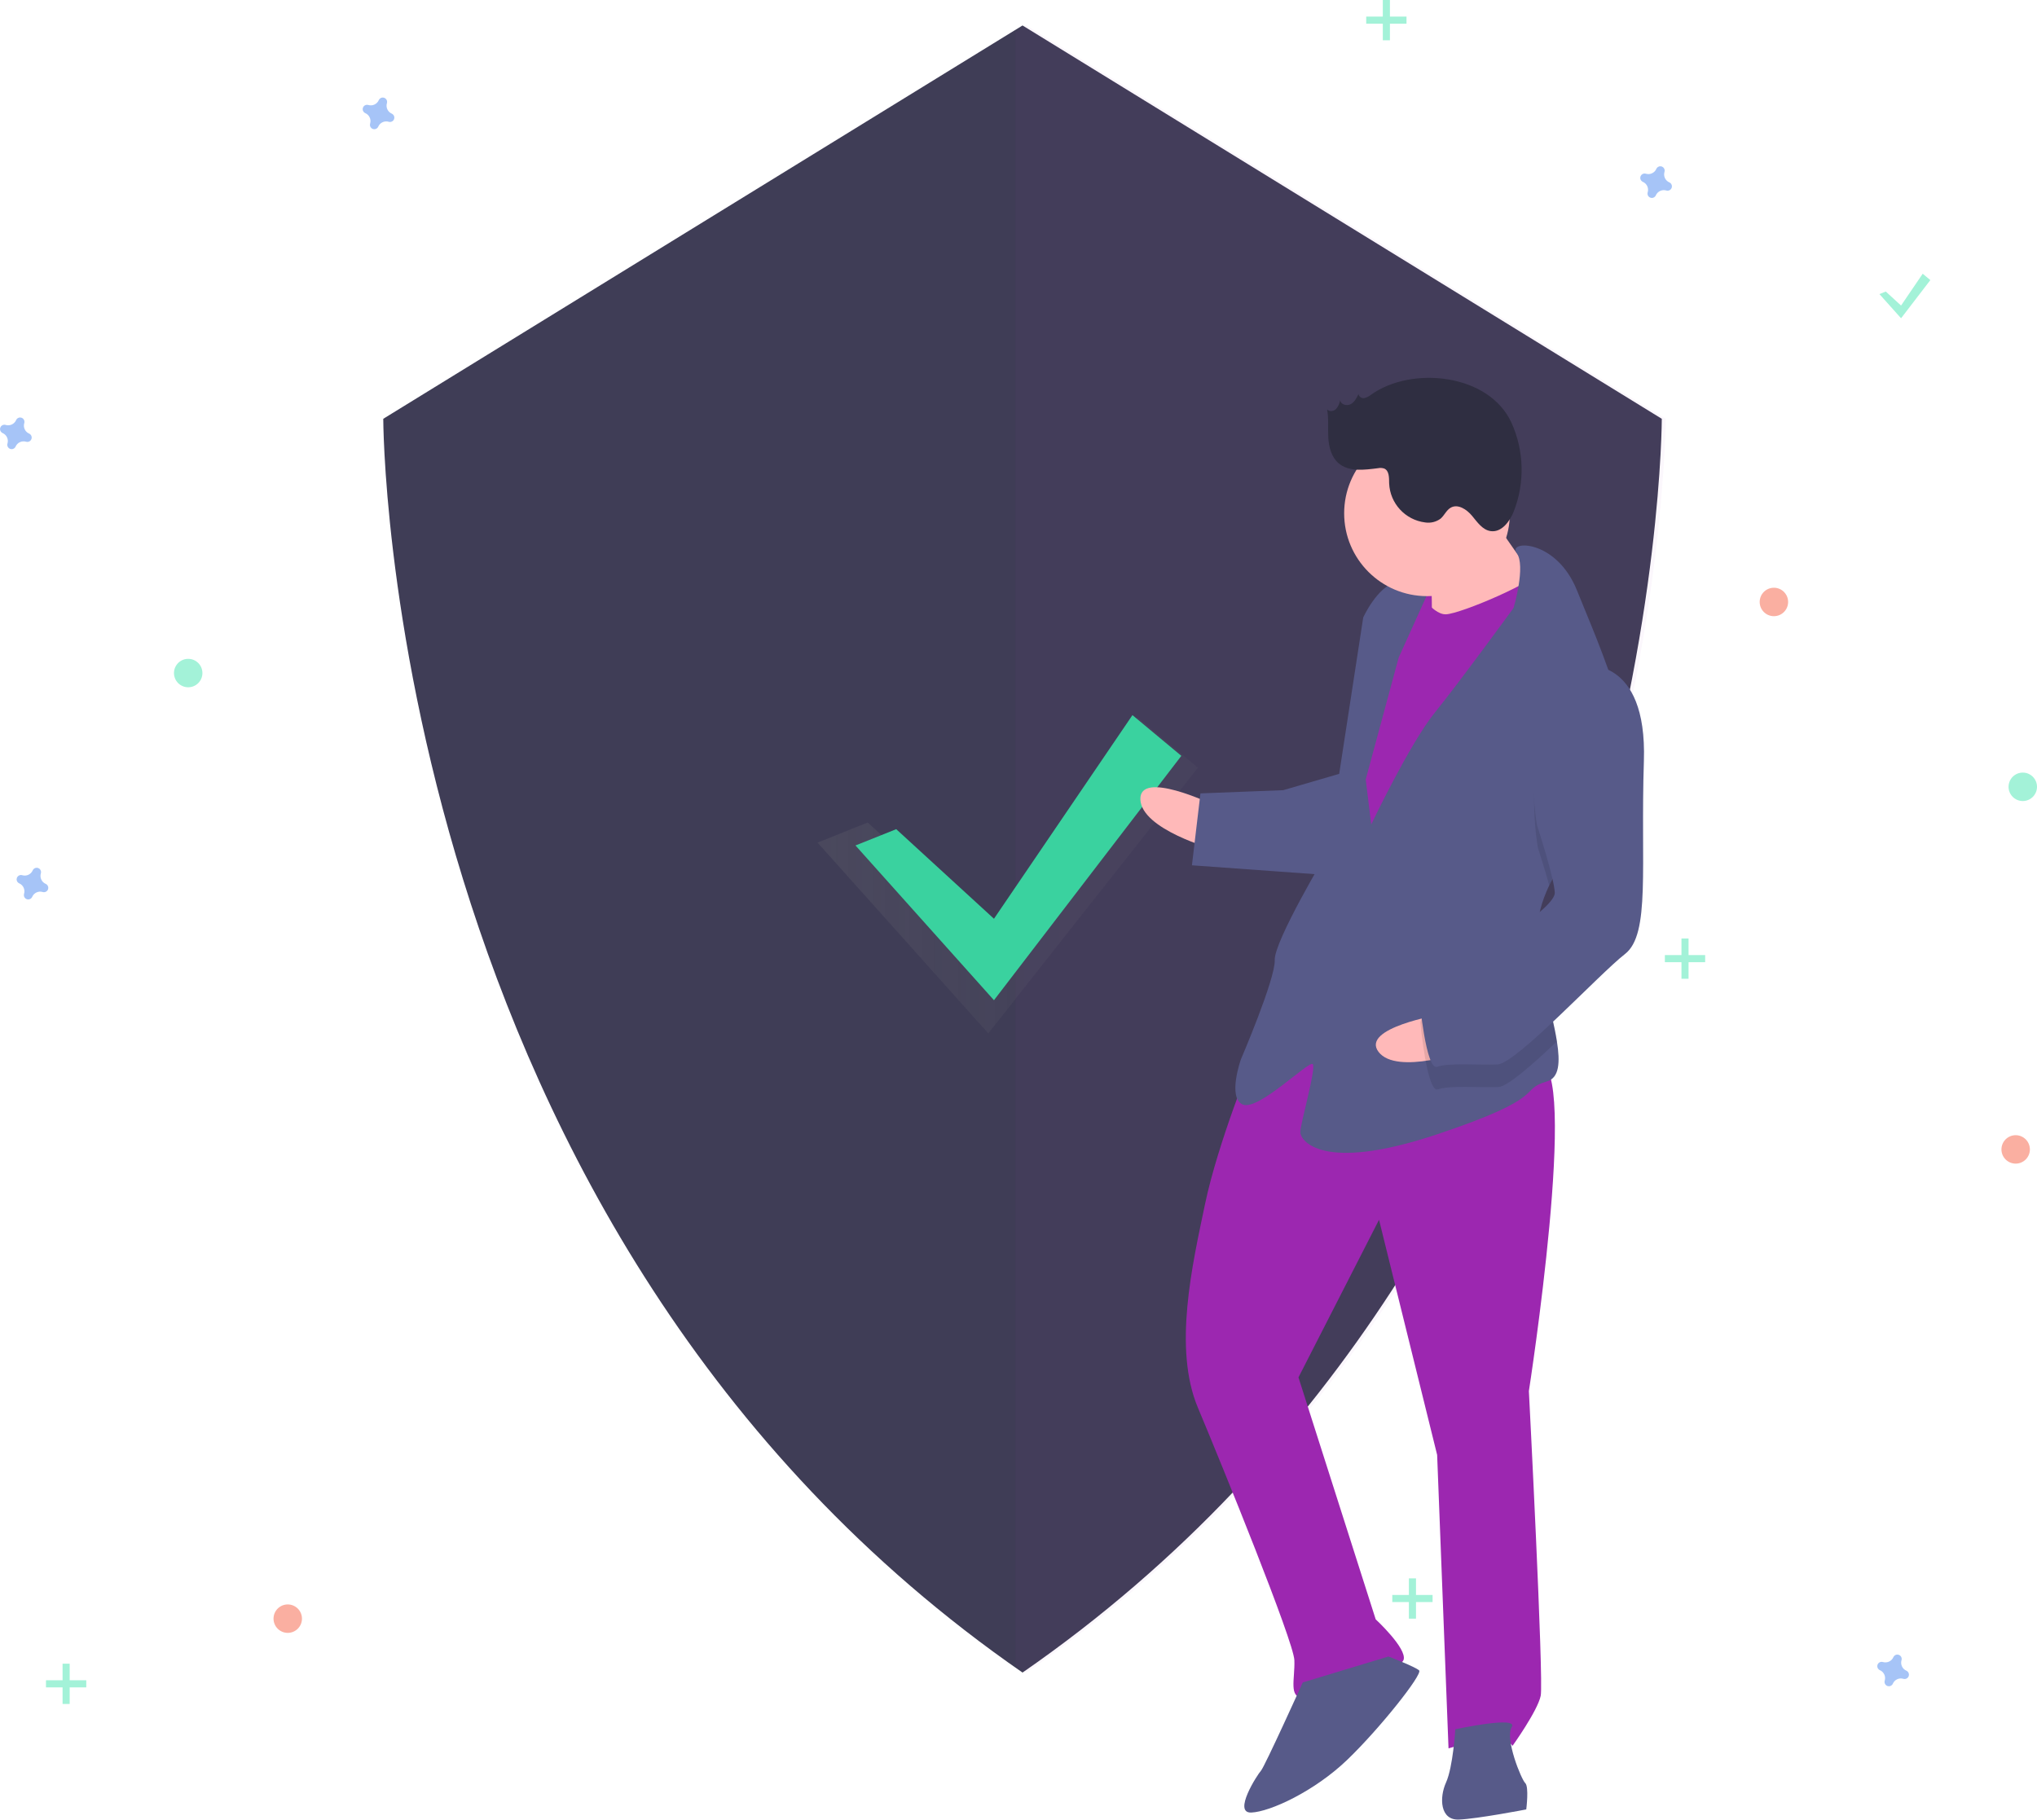
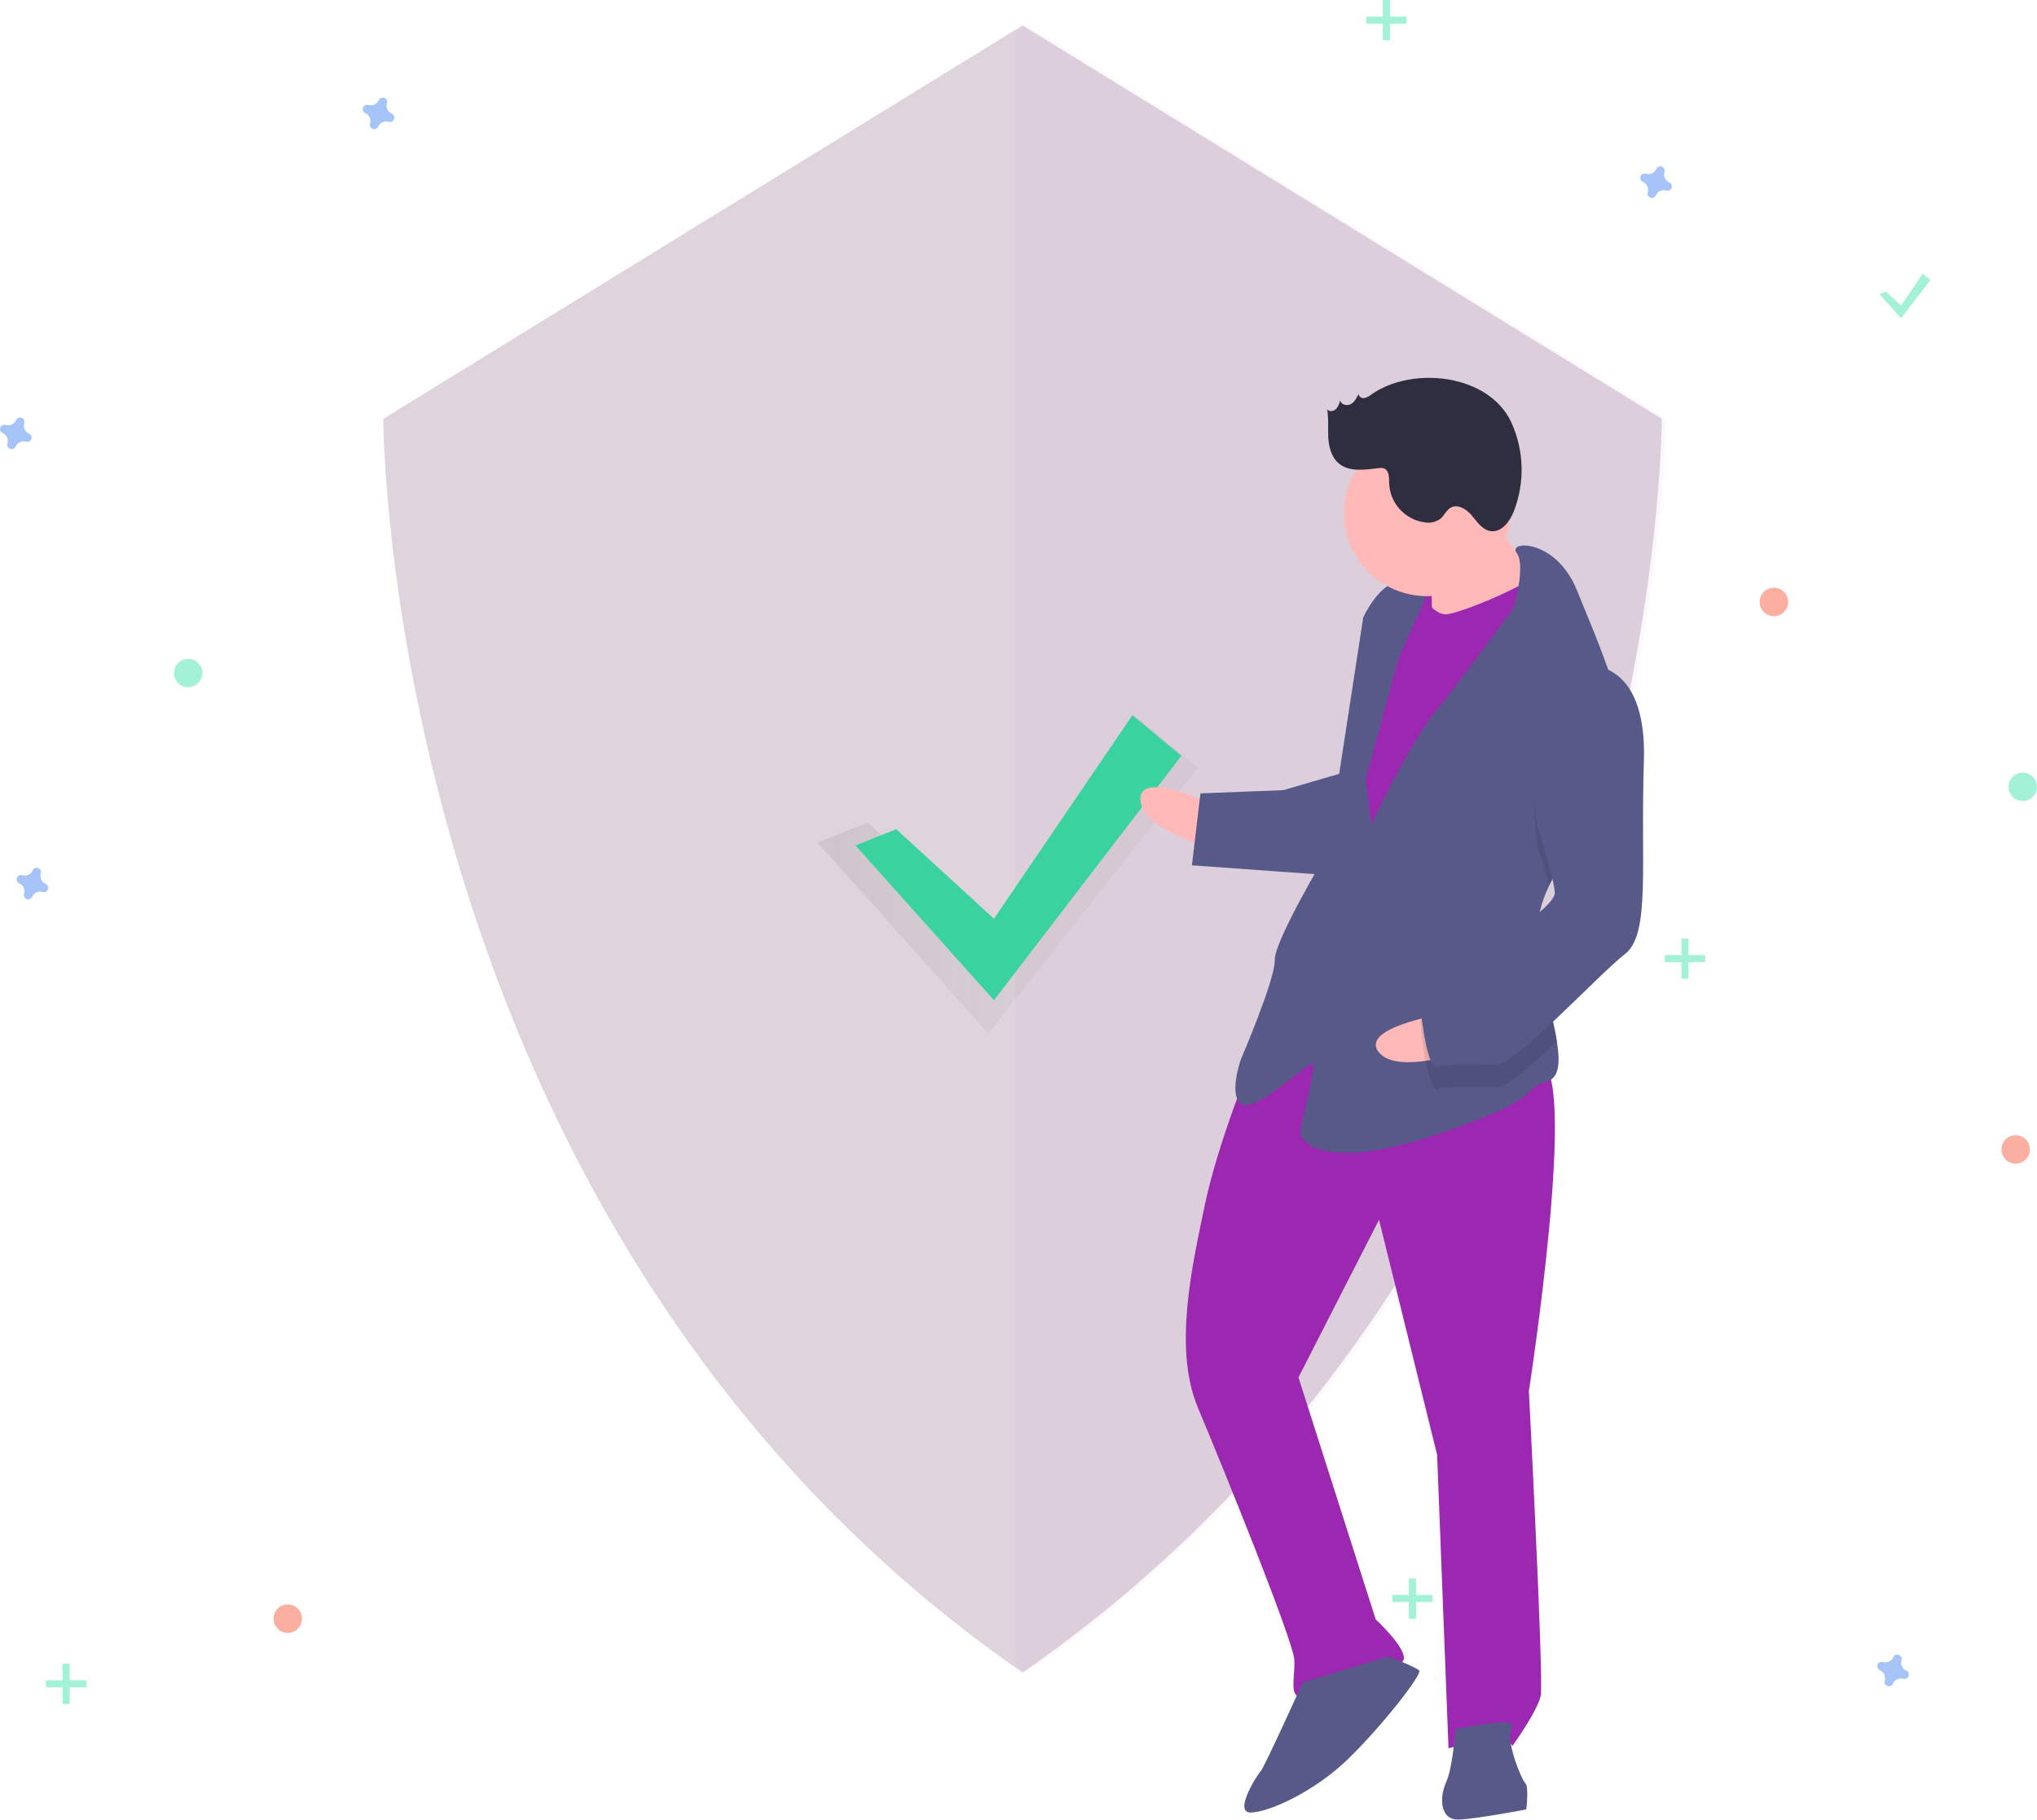
- <svg xmlns="http://www.w3.org/2000/svg" id="f921693e-33a8-40f4-b606-3710578972cc" data-name="Layer 1" width="859.399" height="767.784" viewBox="0 0 859.399 767.784">
-   <defs>
+ <svg xmlns="http://www.w3.org/2000/svg" id="f921693e-33a8-40f4-b606-3710578972cc" data-name="Layer 1" width="859.399" height="767.784" viewBox="0 0 859.399 767.784" version="1.1">
+   <defs id="defs9">
    <linearGradient id="b629f179-8ab2-4411-a7df-956765958247" x1="344.921" y1="369.397" x2="505.399" y2="369.397" gradientUnits="userSpaceOnUse">
-       <stop offset="0" stop-color="gray" stop-opacity="0.25" />
-       <stop offset="0.535" stop-color="gray" stop-opacity="0.12" />
-       <stop offset="1" stop-color="gray" stop-opacity="0.1" />
+       <stop offset="0" stop-color="gray" stop-opacity="0.25" id="stop2" />
+       <stop offset="0.535" stop-color="gray" stop-opacity="0.12" id="stop4" />
+       <stop offset="1" stop-color="gray" stop-opacity="0.1" id="stop6" />
    </linearGradient>
  </defs>
-   <path d="M601.7,76.854,331.998,242.825s0,342.314,269.702,529.031c269.702-186.717,269.702-529.031,269.702-529.031Z" transform="translate(-170.3004 -66.10811)" fill="#3f3d56" />
-   <path d="M603.31,76.854l-4.61,2.837V768.618c1.531,1.082,3.062,2.165,4.61,3.238,269.702-186.717,269.702-529.031,269.702-529.031Z" transform="translate(-170.3004 -66.10811)" fill="#9c27b0" opacity="0.04" />
-   <g opacity="0.7">
-     <polygon points="366.106 347.068 416.949 393.674 479.977 302.75 505.399 323.935 416.949 436.044 344.921 355.542 366.106 347.068" fill="url(#b629f179-8ab2-4411-a7df-956765958247)" />
+   <path d="M601.7,76.854,331.998,242.825s0,342.314,269.702,529.031c269.702-186.717,269.702-529.031,269.702-529.031Z" transform="translate(-170.3004 -66.10811)" fill="#3f3d56" id="path13" style="fill:#dfd4dc" />
+   <path d="M603.31,76.854l-4.61,2.837V768.618c1.531,1.082,3.062,2.165,4.61,3.238,269.702-186.717,269.702-529.031,269.702-529.031Z" transform="translate(-170.3004 -66.10811)" fill="#9c27b0" opacity="0.04" id="path15" />
+   <g opacity="0.7" id="g19">
+     <polygon points="366.106 347.068 416.949 393.674 479.977 302.75 505.399 323.935 416.949 436.044 344.921 355.542 366.106 347.068" fill="url(#b629f179-8ab2-4411-a7df-956765958247)" id="polygon17" />
  </g>
-   <polygon points="378.106 349.868 419.349 387.674 477.777 301.75 498.399 318.935 419.349 422.044 360.921 356.742 378.106 349.868" fill="#3ad29f" />
-   <path d="M335.59,114.064a3.675,3.675,0,0,1-2.047-4.441,1.766,1.766,0,0,0,.08-.408h0a1.843,1.843,0,0,0-3.31-1.221h0a1.766,1.766,0,0,0-.204.362,3.675,3.675,0,0,1-4.441,2.047,1.766,1.766,0,0,0-.408-.08h0a1.843,1.843,0,0,0-1.221,3.31h0a1.766,1.766,0,0,0,.362.204,3.675,3.675,0,0,1,2.047,4.441,1.766,1.766,0,0,0-.08.408h0a1.843,1.843,0,0,0,3.31,1.221h0a1.766,1.766,0,0,0,.204-.362,3.675,3.675,0,0,1,4.441-2.047,1.766,1.766,0,0,0,.408.08h0a1.843,1.843,0,0,0,1.221-3.31h0A1.766,1.766,0,0,0,335.59,114.064Z" transform="translate(-170.3004 -66.10811)" fill="#4d8af0" opacity="0.5" />
-   <path d="M189.59,439.064a3.675,3.675,0,0,1-2.047-4.441,1.766,1.766,0,0,0,.08-.408h0a1.843,1.843,0,0,0-3.31-1.221h0a1.766,1.766,0,0,0-.204.362,3.675,3.675,0,0,1-4.441,2.047,1.766,1.766,0,0,0-.408-.08h0a1.843,1.843,0,0,0-1.221,3.31h0a1.766,1.766,0,0,0,.362.204,3.675,3.675,0,0,1,2.047,4.441,1.766,1.766,0,0,0-.08.408h0a1.843,1.843,0,0,0,3.31,1.221h0a1.766,1.766,0,0,0,.204-.362,3.675,3.675,0,0,1,4.441-2.047,1.766,1.766,0,0,0,.408.08h0a1.843,1.843,0,0,0,1.221-3.31h0A1.766,1.766,0,0,0,189.59,439.064Z" transform="translate(-170.3004 -66.10811)" fill="#4d8af0" opacity="0.5" />
-   <circle cx="748.399" cy="254" r="6" fill="#f55f44" opacity="0.5" />
-   <circle cx="121.399" cy="683" r="6" fill="#f55f44" opacity="0.5" />
-   <circle cx="850.399" cy="485" r="6" fill="#f55f44" opacity="0.5" />
-   <path d="M874.59,143.064a3.675,3.675,0,0,1-2.047-4.441,1.766,1.766,0,0,0,.08-.408h0a1.843,1.843,0,0,0-3.31-1.221h0a1.766,1.766,0,0,0-.204.362,3.675,3.675,0,0,1-4.441,2.047,1.766,1.766,0,0,0-.408-.08h0a1.843,1.843,0,0,0-1.221,3.31h0a1.766,1.766,0,0,0,.362.204,3.675,3.675,0,0,1,2.047,4.441,1.766,1.766,0,0,0-.08.408h0a1.843,1.843,0,0,0,3.31,1.221h0a1.766,1.766,0,0,0,.204-.362,3.675,3.675,0,0,1,4.441-2.047,1.766,1.766,0,0,0,.408.08h0a1.843,1.843,0,0,0,1.221-3.31h0A1.766,1.766,0,0,0,874.59,143.064Z" transform="translate(-170.3004 -66.10811)" fill="#4d8af0" opacity="0.5" />
-   <path d="M974.59,771.064a3.675,3.675,0,0,1-2.047-4.441,1.766,1.766,0,0,0,.08-.408h0a1.843,1.843,0,0,0-3.31-1.221h0a1.766,1.766,0,0,0-.204.362,3.675,3.675,0,0,1-4.441,2.047,1.766,1.766,0,0,0-.408-.08h0a1.843,1.843,0,0,0-1.221,3.31h0a1.766,1.766,0,0,0,.362.204,3.675,3.675,0,0,1,2.047,4.441,1.766,1.766,0,0,0-.08.408h0a1.843,1.843,0,0,0,3.31,1.221h0a1.766,1.766,0,0,0,.204-.362,3.675,3.675,0,0,1,4.441-2.047,1.766,1.766,0,0,0,.408.08h0a1.843,1.843,0,0,0,1.221-3.31h0A1.766,1.766,0,0,0,974.59,771.064Z" transform="translate(-170.3004 -66.10811)" fill="#4d8af0" opacity="0.5" />
-   <path d="M182.59,249.064a3.675,3.675,0,0,1-2.047-4.441,1.766,1.766,0,0,0,.08-.408h0a1.843,1.843,0,0,0-3.31-1.221h0a1.766,1.766,0,0,0-.204.362,3.675,3.675,0,0,1-4.441,2.047,1.766,1.766,0,0,0-.408-.08h0a1.843,1.843,0,0,0-1.221,3.31h0a1.766,1.766,0,0,0,.362.204,3.675,3.675,0,0,1,2.047,4.441,1.766,1.766,0,0,0-.08.408h0a1.843,1.843,0,0,0,3.31,1.221h0a1.766,1.766,0,0,0,.204-.362,3.675,3.675,0,0,1,4.441-2.047,1.766,1.766,0,0,0,.408.08h0a1.843,1.843,0,0,0,1.221-3.31h0A1.766,1.766,0,0,0,182.59,249.064Z" transform="translate(-170.3004 -66.10811)" fill="#4d8af0" opacity="0.5" />
-   <circle cx="79.399" cy="284" r="6" fill="#47e6b1" opacity="0.5" />
-   <circle cx="853.399" cy="332" r="6" fill="#47e6b1" opacity="0.5" />
-   <g opacity="0.5">
-     <rect x="583.399" width="3" height="17" fill="#47e6b1" />
-     <rect x="753.7" y="66.108" width="3" height="17" transform="translate(659.5073 -746.6996) rotate(90)" fill="#47e6b1" />
+   <polygon points="378.106 349.868 419.349 387.674 477.777 301.75 498.399 318.935 419.349 422.044 360.921 356.742 378.106 349.868" fill="#3ad29f" id="polygon21" />
+   <path d="M335.59,114.064a3.675,3.675,0,0,1-2.047-4.441,1.766,1.766,0,0,0,.08-.408h0a1.843,1.843,0,0,0-3.31-1.221h0a1.766,1.766,0,0,0-.204.362,3.675,3.675,0,0,1-4.441,2.047,1.766,1.766,0,0,0-.408-.08h0a1.843,1.843,0,0,0-1.221,3.31h0a1.766,1.766,0,0,0,.362.204,3.675,3.675,0,0,1,2.047,4.441,1.766,1.766,0,0,0-.08.408h0a1.843,1.843,0,0,0,3.31,1.221h0a1.766,1.766,0,0,0,.204-.362,3.675,3.675,0,0,1,4.441-2.047,1.766,1.766,0,0,0,.408.08h0a1.843,1.843,0,0,0,1.221-3.31h0A1.766,1.766,0,0,0,335.59,114.064Z" transform="translate(-170.3004 -66.10811)" fill="#4d8af0" opacity="0.5" id="path23" />
+   <path d="M189.59,439.064a3.675,3.675,0,0,1-2.047-4.441,1.766,1.766,0,0,0,.08-.408h0a1.843,1.843,0,0,0-3.31-1.221h0a1.766,1.766,0,0,0-.204.362,3.675,3.675,0,0,1-4.441,2.047,1.766,1.766,0,0,0-.408-.08h0a1.843,1.843,0,0,0-1.221,3.31h0a1.766,1.766,0,0,0,.362.204,3.675,3.675,0,0,1,2.047,4.441,1.766,1.766,0,0,0-.08.408h0a1.843,1.843,0,0,0,3.31,1.221h0a1.766,1.766,0,0,0,.204-.362,3.675,3.675,0,0,1,4.441-2.047,1.766,1.766,0,0,0,.408.08h0a1.843,1.843,0,0,0,1.221-3.31h0A1.766,1.766,0,0,0,189.59,439.064Z" transform="translate(-170.3004 -66.10811)" fill="#4d8af0" opacity="0.5" id="path25" />
+   <circle cx="748.399" cy="254" r="6" fill="#f55f44" opacity="0.5" id="circle27" />
+   <circle cx="121.399" cy="683" r="6" fill="#f55f44" opacity="0.5" id="circle29" />
+   <circle cx="850.399" cy="485" r="6" fill="#f55f44" opacity="0.5" id="circle31" />
+   <path d="M874.59,143.064a3.675,3.675,0,0,1-2.047-4.441,1.766,1.766,0,0,0,.08-.408h0a1.843,1.843,0,0,0-3.31-1.221h0a1.766,1.766,0,0,0-.204.362,3.675,3.675,0,0,1-4.441,2.047,1.766,1.766,0,0,0-.408-.08h0a1.843,1.843,0,0,0-1.221,3.31h0a1.766,1.766,0,0,0,.362.204,3.675,3.675,0,0,1,2.047,4.441,1.766,1.766,0,0,0-.08.408h0a1.843,1.843,0,0,0,3.31,1.221h0a1.766,1.766,0,0,0,.204-.362,3.675,3.675,0,0,1,4.441-2.047,1.766,1.766,0,0,0,.408.08h0a1.843,1.843,0,0,0,1.221-3.31h0A1.766,1.766,0,0,0,874.59,143.064Z" transform="translate(-170.3004 -66.10811)" fill="#4d8af0" opacity="0.5" id="path33" />
+   <path d="M974.59,771.064a3.675,3.675,0,0,1-2.047-4.441,1.766,1.766,0,0,0,.08-.408h0a1.843,1.843,0,0,0-3.31-1.221h0a1.766,1.766,0,0,0-.204.362,3.675,3.675,0,0,1-4.441,2.047,1.766,1.766,0,0,0-.408-.08h0a1.843,1.843,0,0,0-1.221,3.31h0a1.766,1.766,0,0,0,.362.204,3.675,3.675,0,0,1,2.047,4.441,1.766,1.766,0,0,0-.08.408h0a1.843,1.843,0,0,0,3.31,1.221h0a1.766,1.766,0,0,0,.204-.362,3.675,3.675,0,0,1,4.441-2.047,1.766,1.766,0,0,0,.408.08h0a1.843,1.843,0,0,0,1.221-3.31h0A1.766,1.766,0,0,0,974.59,771.064Z" transform="translate(-170.3004 -66.10811)" fill="#4d8af0" opacity="0.5" id="path35" />
+   <path d="M182.59,249.064a3.675,3.675,0,0,1-2.047-4.441,1.766,1.766,0,0,0,.08-.408h0a1.843,1.843,0,0,0-3.31-1.221h0a1.766,1.766,0,0,0-.204.362,3.675,3.675,0,0,1-4.441,2.047,1.766,1.766,0,0,0-.408-.08h0a1.843,1.843,0,0,0-1.221,3.31h0a1.766,1.766,0,0,0,.362.204,3.675,3.675,0,0,1,2.047,4.441,1.766,1.766,0,0,0-.08.408h0a1.843,1.843,0,0,0,3.31,1.221h0a1.766,1.766,0,0,0,.204-.362,3.675,3.675,0,0,1,4.441-2.047,1.766,1.766,0,0,0,.408.08h0a1.843,1.843,0,0,0,1.221-3.31h0A1.766,1.766,0,0,0,182.59,249.064Z" transform="translate(-170.3004 -66.10811)" fill="#4d8af0" opacity="0.5" id="path37" />
+   <circle cx="79.399" cy="284" r="6" fill="#47e6b1" opacity="0.5" id="circle39" />
+   <circle cx="853.399" cy="332" r="6" fill="#47e6b1" opacity="0.5" id="circle41" />
+   <g opacity="0.5" id="g47">
+     <rect x="583.399" width="3" height="17" fill="#47e6b1" id="rect43" />
+     <rect x="753.7" y="66.108" width="3" height="17" transform="translate(659.5073 -746.6996) rotate(90)" fill="#47e6b1" id="rect45" />
  </g>
-   <g opacity="0.5">
-     <rect x="594.399" y="666" width="3" height="17" fill="#47e6b1" />
-     <rect x="764.7" y="732.108" width="3" height="17" transform="translate(1336.507 -91.69959) rotate(90)" fill="#47e6b1" />
+   <g opacity="0.5" id="g53">
+     <rect x="594.399" y="666" width="3" height="17" fill="#47e6b1" id="rect49" />
+     <rect x="764.7" y="732.108" width="3" height="17" transform="translate(1336.507 -91.69959) rotate(90)" fill="#47e6b1" id="rect51" />
  </g>
-   <g opacity="0.5">
-     <rect x="26.399" y="702" width="3" height="17" fill="#47e6b1" />
-     <rect x="196.7" y="768.108" width="3" height="17" transform="translate(804.5073 512.3004) rotate(90)" fill="#47e6b1" />
+   <g opacity="0.5" id="g59">
+     <rect x="26.399" y="702" width="3" height="17" fill="#47e6b1" id="rect55" />
+     <rect x="196.7" y="768.108" width="3" height="17" transform="translate(804.5073 512.3004) rotate(90)" fill="#47e6b1" id="rect57" />
  </g>
-   <g opacity="0.5">
-     <rect x="709.399" y="396" width="3" height="17" fill="#47e6b1" />
-     <rect x="879.7" y="462.108" width="3" height="17" transform="translate(1181.507 -476.6996) rotate(90)" fill="#47e6b1" />
+   <g opacity="0.5" id="g65">
+     <rect x="709.399" y="396" width="3" height="17" fill="#47e6b1" id="rect61" />
+     <rect x="879.7" y="462.108" width="3" height="17" transform="translate(1181.507 -476.6996) rotate(90)" fill="#47e6b1" id="rect63" />
  </g>
-   <polygon points="795.606 123.018 802.049 128.924 811.177 115.5 814.399 118.185 802.049 134.294 792.921 124.092 795.606 123.018" fill="#47e6b1" opacity="0.5" />
-   <rect x="760.29" y="305.8" width="22.242" height="28.597" transform="translate(-182.1246 -35.97628) rotate(-2.22071)" fill="#9c27b0" />
-   <path d="M681.71,405.459s-30.779-14.706-30.286-2.005,31.025,21.056,31.025,21.056Z" transform="translate(-170.3004 -66.10811)" fill="#ffb9b9" />
-   <path d="M698.597,512.919s-14.521,35.542-19.886,61.189-13.536,60.942-3.026,85.974,40.392,98.599,40.7,106.537-2.559,15.999,3.791,15.752,40.907-11.126,42.31-15.95-11.79-17.032-11.79-17.032L718.117,647.306,752.107,580.801l24.516,99.215,4.802,123.828s23.567-7.274,26.988-1.047c0,0,10.559-14.719,11.9-21.131s-4.987-128.591-4.987-128.591,21.632-139.163,4.169-138.486S733.633,473.402,698.597,512.919Z" transform="translate(-170.3004 -66.10811)" fill="#9c27b0" />
-   <path d="M719.929,776.02s-16.109,35.603-17.635,37.252-12.023,17.955-4.085,17.648,26.68-8.984,40.476-22.239,31.984-36.219,30.335-37.745-12.947-5.858-12.947-5.858Z" transform="translate(-170.3004 -66.10811)" fill="#575a89" />
-   <path d="M784.292,795.784s-.972,15.937-3.901,22.41-2.559,15.999,5.378,15.691,28.453-4.283,28.453-4.283,1.218-9.587-.431-11.113-8.676-18.743-5.686-23.628S784.292,795.784,784.292,795.784Z" transform="translate(-170.3004 -66.10811)" fill="#575a89" />
-   <path d="M796.036,278.601s16.922,26.373,23.518,32.477-11.962,19.543-11.962,19.543l-33.215,4.468s.418-30.225-1.293-33.338S796.036,278.601,796.036,278.601Z" transform="translate(-170.3004 -66.10811)" fill="#ffb9b9" />
-   <path d="M767.165,313.109s6.843,12.454,13.193,12.208,39.196-14.239,40.599-19.064,10.88,34.557,10.88,34.557L751.465,482.25,731.86,468.701l9.499-83.045,7.802-44.821Z" transform="translate(-170.3004 -66.10811)" fill="#9c27b0" />
-   <path d="M823.921,439.692c-3.206,6.707-5.208,13.7-4.931,20.86.012.318.025.635.053.952.761,14.693,6.173,31.686,8.115,44.044,1.409,8.865,1.008,15.336-4.18,16.856-12.577,3.668,1.834,6.289-46.826,22.485s-57.152,2.216-57.275-.959,6.891-27.296,5.242-28.822-23.074,19.974-29.548,17.045-.739-19.051-.739-19.051,14.583-33.954,14.275-41.892,22.089-45.375,22.089-45.375L745.432,326.671s5.858-12.947,13.734-14.842,14.411,2.621,14.411,2.621L760.397,343.58l-13.905,51.417,2.326,18.989s16.17-34.016,26.791-47.147,33.264-44.218,33.264-44.218,5.286-17.837,1.296-23.168c-3.991-5.346,16.647-6.147,25.446,15.771,4.664,11.616,12.236,28.939,16.979,45.068,4.227,14.289,6.223,27.646,2.036,35.281C848.229,407.237,832.129,422.568,823.921,439.692Z" transform="translate(-170.3004 -66.10811)" fill="#575a89" />
-   <path d="M854.629,395.573c-6.4,11.664-22.5,26.995-30.708,44.119-2.144-7.723-4.759-15.715-4.759-15.715s-10.031-53.669,19.64-67.539a19.858,19.858,0,0,1,13.791,3.853C856.82,374.581,858.817,387.938,854.629,395.573Z" transform="translate(-170.3004 -66.10811)" opacity="0.1" />
-   <path d="M736.843,392.191l-25.154,7.335-34.926,1.354-3.593,30.348,57.398,4.134S744.904,395.058,736.843,392.191Z" transform="translate(-170.3004 -66.10811)" fill="#575a89" />
-   <path d="M777.861,494.231s-33.652,5.583-25.971,15.71,37.492-.52,37.492-.52Z" transform="translate(-170.3004 -66.10811)" fill="#ffb9b9" />
-   <path d="M819.044,461.504c.761,14.693,6.173,31.686,8.115,44.044-10.72,10.146-20.914,19.095-24.756,19.244-7.938.308-20.7-.787-25.401.985s-7.458-28.33-7.458-28.33S772.349,487.8,784.865,482.545C793.313,478.99,809.506,469.347,819.044,461.504Z" transform="translate(-170.3004 -66.10811)" opacity="0.1" />
-   <path d="M838.433,346.913s26.865-4.222,25.414,40.353,2.832,73.027-7.973,81.396-45.903,46.298-53.84,46.606-20.7-.787-25.401.985-7.458-28.33-7.458-28.33,2.806-9.648,15.321-14.904,42.002-23.888,41.756-30.238-7.458-28.33-7.458-28.33S808.762,360.783,838.433,346.913Z" transform="translate(-170.3004 -66.10811)" fill="#575a89" />
-   <circle cx="602.045" cy="216.591" r="34.952" fill="#ffb9b9" />
-   <path d="M748.811,232.602a6.749,6.749,0,0,1-2.939,1.475,2.097,2.097,0,0,1-2.43-1.683c-.8,1.658-1.702,3.426-3.335,4.277s-4.157.137-4.393-1.689a7.706,7.706,0,0,1-1.774,3.744c-1.013.966-2.85,1.21-3.734.125.715,3.907.274,7.926.498,11.892s1.282,8.171,4.278,10.778c4.37,3.803,10.941,2.865,16.689,2.144a5.066,5.066,0,0,1,2.615.143c2.152.917,2.055,3.913,2.084,6.252a17.373,17.373,0,0,0,15.212,16.497,8.709,8.709,0,0,0,6.472-1.58c1.632-1.383,2.466-3.638,4.336-4.677,3.042-1.69,6.732.775,8.956,3.452s4.416,5.969,7.862,6.459c4.557.648,8.028-3.996,9.73-8.272a48.223,48.223,0,0,0-.958-37.47C798.467,223.729,765.964,220.448,748.811,232.602Z" transform="translate(-170.3004 -66.10811)" fill="#2f2e41" />
+   <polygon points="795.606 123.018 802.049 128.924 811.177 115.5 814.399 118.185 802.049 134.294 792.921 124.092 795.606 123.018" fill="#47e6b1" opacity="0.5" id="polygon67" />
+   <rect x="760.29" y="305.8" width="22.242" height="28.597" transform="translate(-182.1246 -35.97628) rotate(-2.22071)" fill="#9c27b0" id="rect69" />
+   <path d="M681.71,405.459s-30.779-14.706-30.286-2.005,31.025,21.056,31.025,21.056Z" transform="translate(-170.3004 -66.10811)" fill="#ffb9b9" id="path71" />
+   <path d="M698.597,512.919s-14.521,35.542-19.886,61.189-13.536,60.942-3.026,85.974,40.392,98.599,40.7,106.537-2.559,15.999,3.791,15.752,40.907-11.126,42.31-15.95-11.79-17.032-11.79-17.032L718.117,647.306,752.107,580.801l24.516,99.215,4.802,123.828s23.567-7.274,26.988-1.047c0,0,10.559-14.719,11.9-21.131s-4.987-128.591-4.987-128.591,21.632-139.163,4.169-138.486S733.633,473.402,698.597,512.919Z" transform="translate(-170.3004 -66.10811)" fill="#9c27b0" id="path73" />
+   <path d="M719.929,776.02s-16.109,35.603-17.635,37.252-12.023,17.955-4.085,17.648,26.68-8.984,40.476-22.239,31.984-36.219,30.335-37.745-12.947-5.858-12.947-5.858Z" transform="translate(-170.3004 -66.10811)" fill="#575a89" id="path75" />
+   <path d="M784.292,795.784s-.972,15.937-3.901,22.41-2.559,15.999,5.378,15.691,28.453-4.283,28.453-4.283,1.218-9.587-.431-11.113-8.676-18.743-5.686-23.628S784.292,795.784,784.292,795.784Z" transform="translate(-170.3004 -66.10811)" fill="#575a89" id="path77" />
+   <path d="M796.036,278.601s16.922,26.373,23.518,32.477-11.962,19.543-11.962,19.543l-33.215,4.468s.418-30.225-1.293-33.338S796.036,278.601,796.036,278.601Z" transform="translate(-170.3004 -66.10811)" fill="#ffb9b9" id="path79" />
+   <path d="M767.165,313.109s6.843,12.454,13.193,12.208,39.196-14.239,40.599-19.064,10.88,34.557,10.88,34.557L751.465,482.25,731.86,468.701l9.499-83.045,7.802-44.821Z" transform="translate(-170.3004 -66.10811)" fill="#9c27b0" id="path81" />
+   <path d="M823.921,439.692c-3.206,6.707-5.208,13.7-4.931,20.86.012.318.025.635.053.952.761,14.693,6.173,31.686,8.115,44.044,1.409,8.865,1.008,15.336-4.18,16.856-12.577,3.668,1.834,6.289-46.826,22.485s-57.152,2.216-57.275-.959,6.891-27.296,5.242-28.822-23.074,19.974-29.548,17.045-.739-19.051-.739-19.051,14.583-33.954,14.275-41.892,22.089-45.375,22.089-45.375L745.432,326.671s5.858-12.947,13.734-14.842,14.411,2.621,14.411,2.621L760.397,343.58l-13.905,51.417,2.326,18.989s16.17-34.016,26.791-47.147,33.264-44.218,33.264-44.218,5.286-17.837,1.296-23.168c-3.991-5.346,16.647-6.147,25.446,15.771,4.664,11.616,12.236,28.939,16.979,45.068,4.227,14.289,6.223,27.646,2.036,35.281C848.229,407.237,832.129,422.568,823.921,439.692Z" transform="translate(-170.3004 -66.10811)" fill="#575a89" id="path83" />
+   <path d="M854.629,395.573c-6.4,11.664-22.5,26.995-30.708,44.119-2.144-7.723-4.759-15.715-4.759-15.715s-10.031-53.669,19.64-67.539a19.858,19.858,0,0,1,13.791,3.853C856.82,374.581,858.817,387.938,854.629,395.573Z" transform="translate(-170.3004 -66.10811)" opacity="0.1" id="path85" />
+   <path d="M736.843,392.191l-25.154,7.335-34.926,1.354-3.593,30.348,57.398,4.134S744.904,395.058,736.843,392.191Z" transform="translate(-170.3004 -66.10811)" fill="#575a89" id="path87" />
+   <path d="M777.861,494.231s-33.652,5.583-25.971,15.71,37.492-.52,37.492-.52Z" transform="translate(-170.3004 -66.10811)" fill="#ffb9b9" id="path89" />
+   <path d="M819.044,461.504c.761,14.693,6.173,31.686,8.115,44.044-10.72,10.146-20.914,19.095-24.756,19.244-7.938.308-20.7-.787-25.401.985s-7.458-28.33-7.458-28.33S772.349,487.8,784.865,482.545C793.313,478.99,809.506,469.347,819.044,461.504Z" transform="translate(-170.3004 -66.10811)" opacity="0.1" id="path91" />
+   <path d="M838.433,346.913s26.865-4.222,25.414,40.353,2.832,73.027-7.973,81.396-45.903,46.298-53.84,46.606-20.7-.787-25.401.985-7.458-28.33-7.458-28.33,2.806-9.648,15.321-14.904,42.002-23.888,41.756-30.238-7.458-28.33-7.458-28.33S808.762,360.783,838.433,346.913Z" transform="translate(-170.3004 -66.10811)" fill="#575a89" id="path93" />
+   <circle cx="602.045" cy="216.591" r="34.952" fill="#ffb9b9" id="circle95" />
+   <path d="M748.811,232.602a6.749,6.749,0,0,1-2.939,1.475,2.097,2.097,0,0,1-2.43-1.683c-.8,1.658-1.702,3.426-3.335,4.277s-4.157.137-4.393-1.689a7.706,7.706,0,0,1-1.774,3.744c-1.013.966-2.85,1.21-3.734.125.715,3.907.274,7.926.498,11.892s1.282,8.171,4.278,10.778c4.37,3.803,10.941,2.865,16.689,2.144a5.066,5.066,0,0,1,2.615.143c2.152.917,2.055,3.913,2.084,6.252a17.373,17.373,0,0,0,15.212,16.497,8.709,8.709,0,0,0,6.472-1.58c1.632-1.383,2.466-3.638,4.336-4.677,3.042-1.69,6.732.775,8.956,3.452s4.416,5.969,7.862,6.459c4.557.648,8.028-3.996,9.73-8.272a48.223,48.223,0,0,0-.958-37.47C798.467,223.729,765.964,220.448,748.811,232.602Z" transform="translate(-170.3004 -66.10811)" fill="#2f2e41" id="path97" />
</svg>
